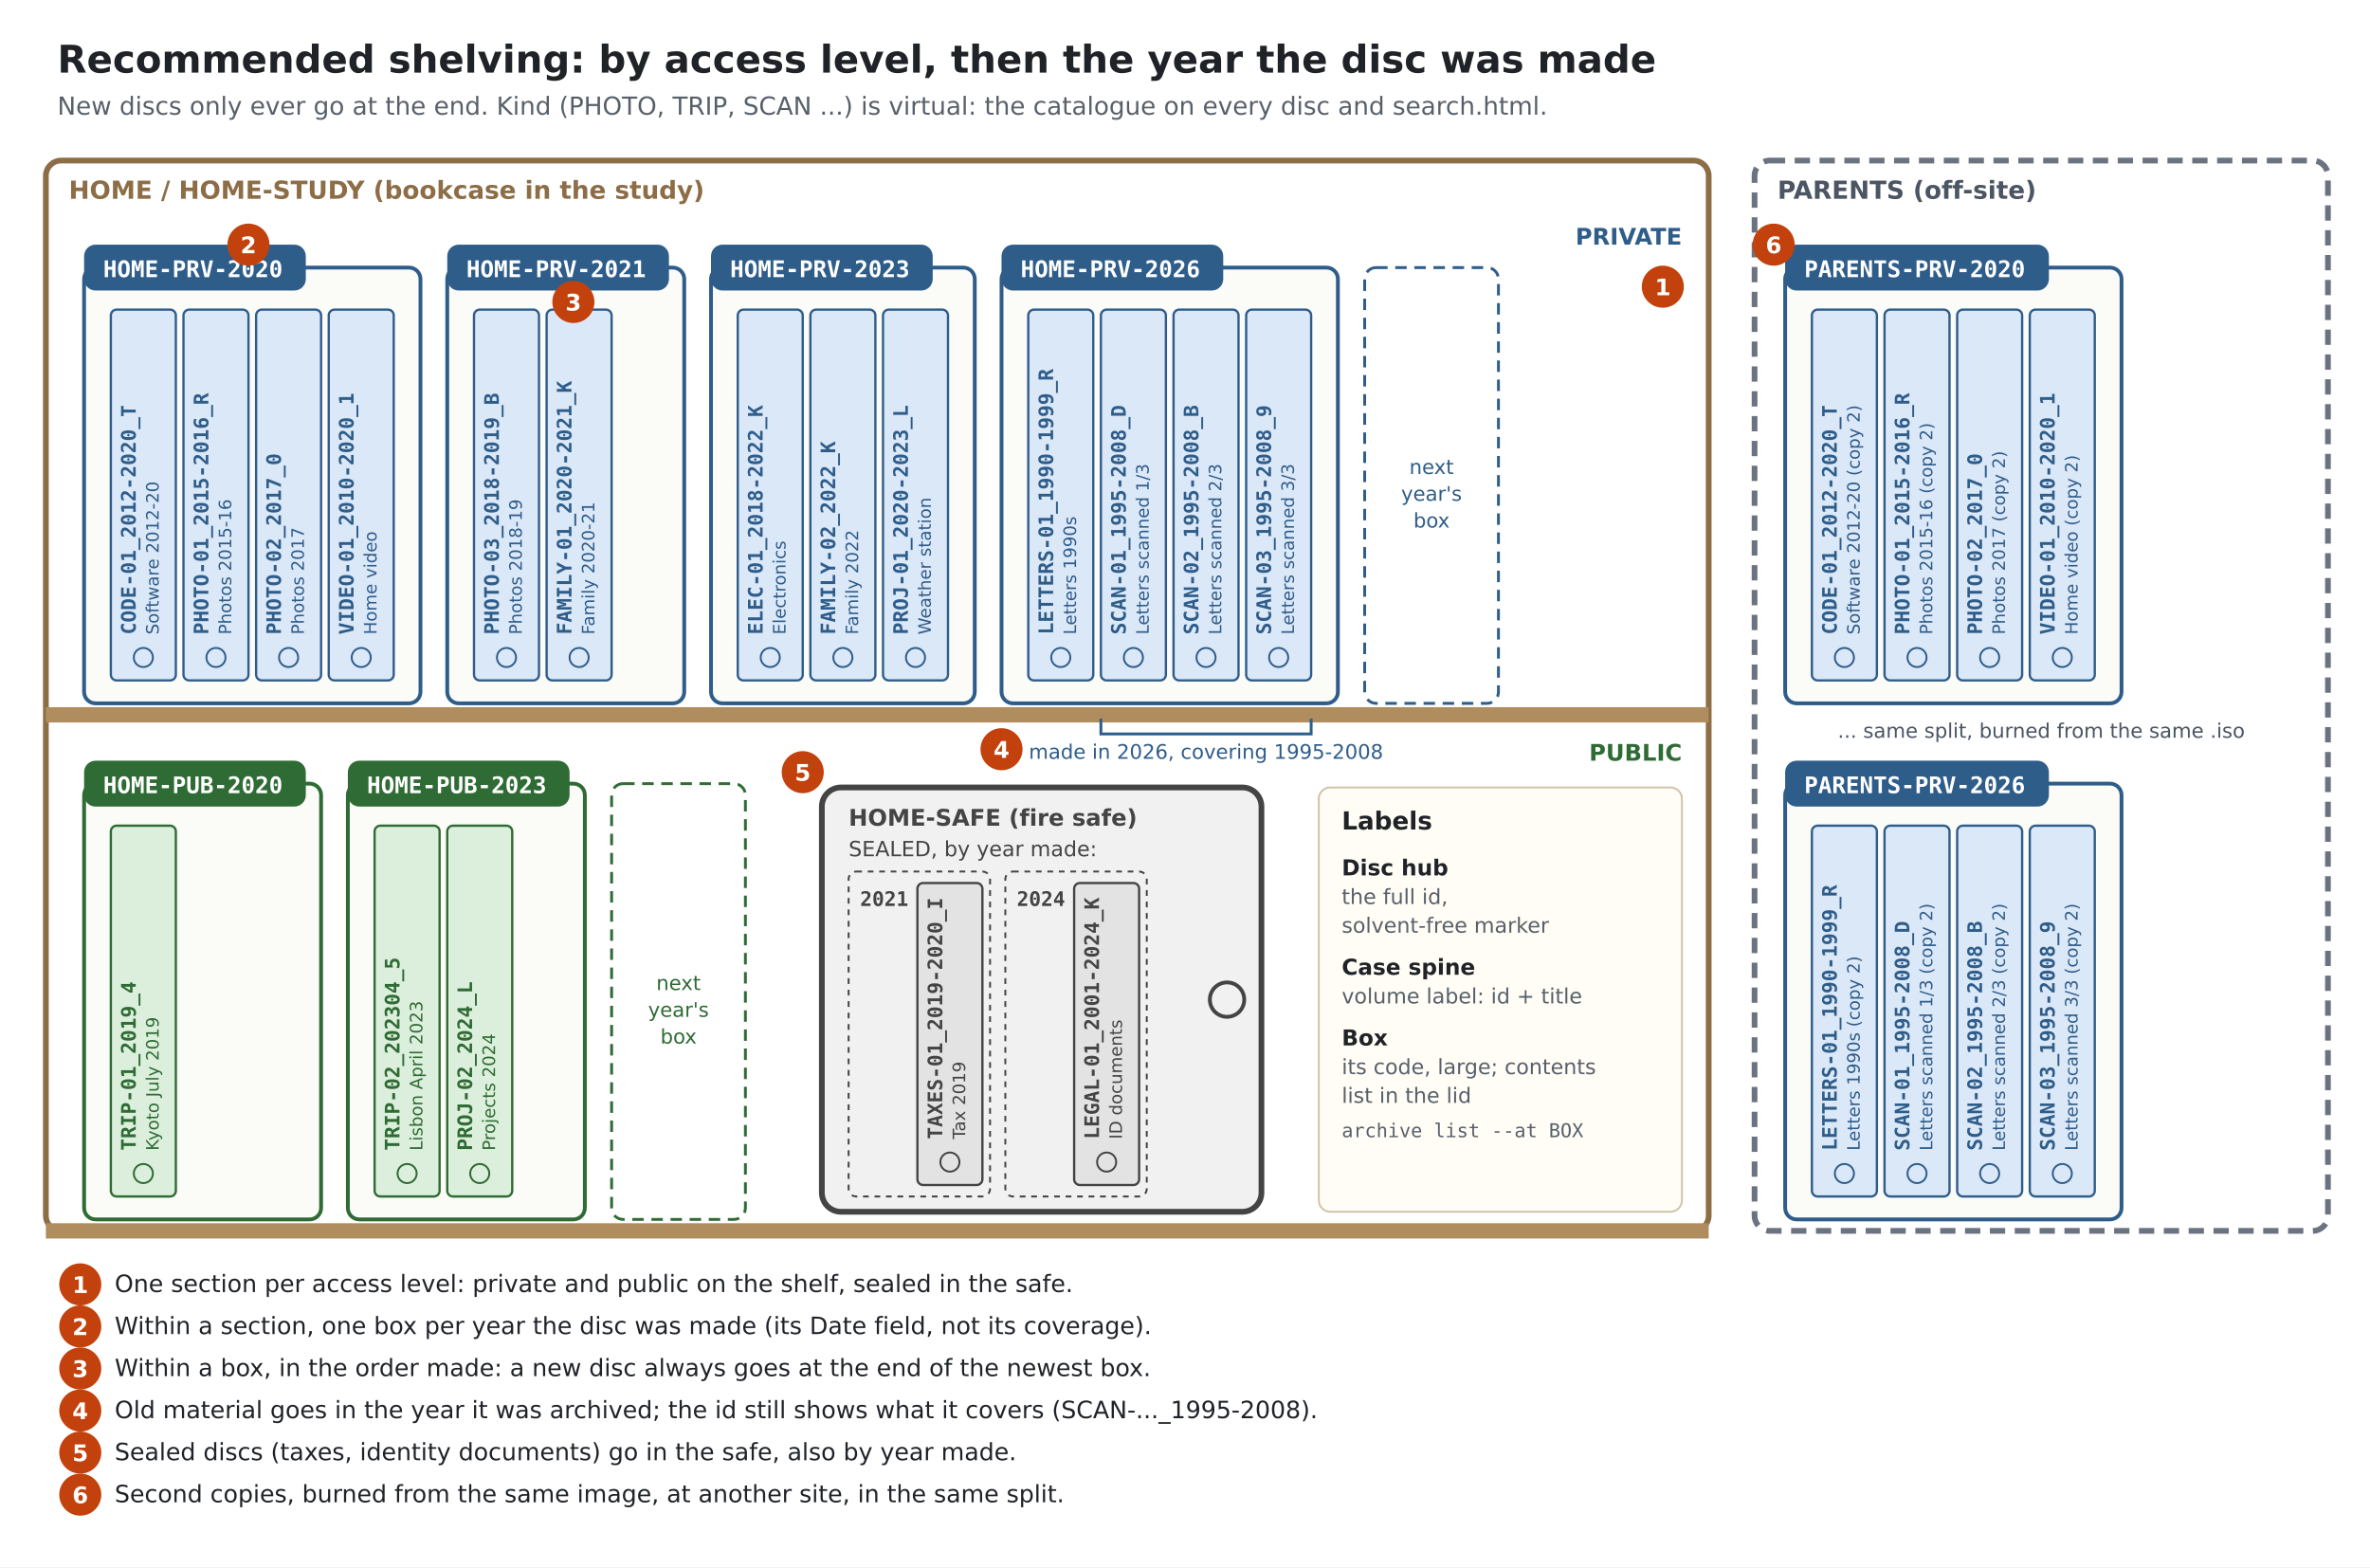
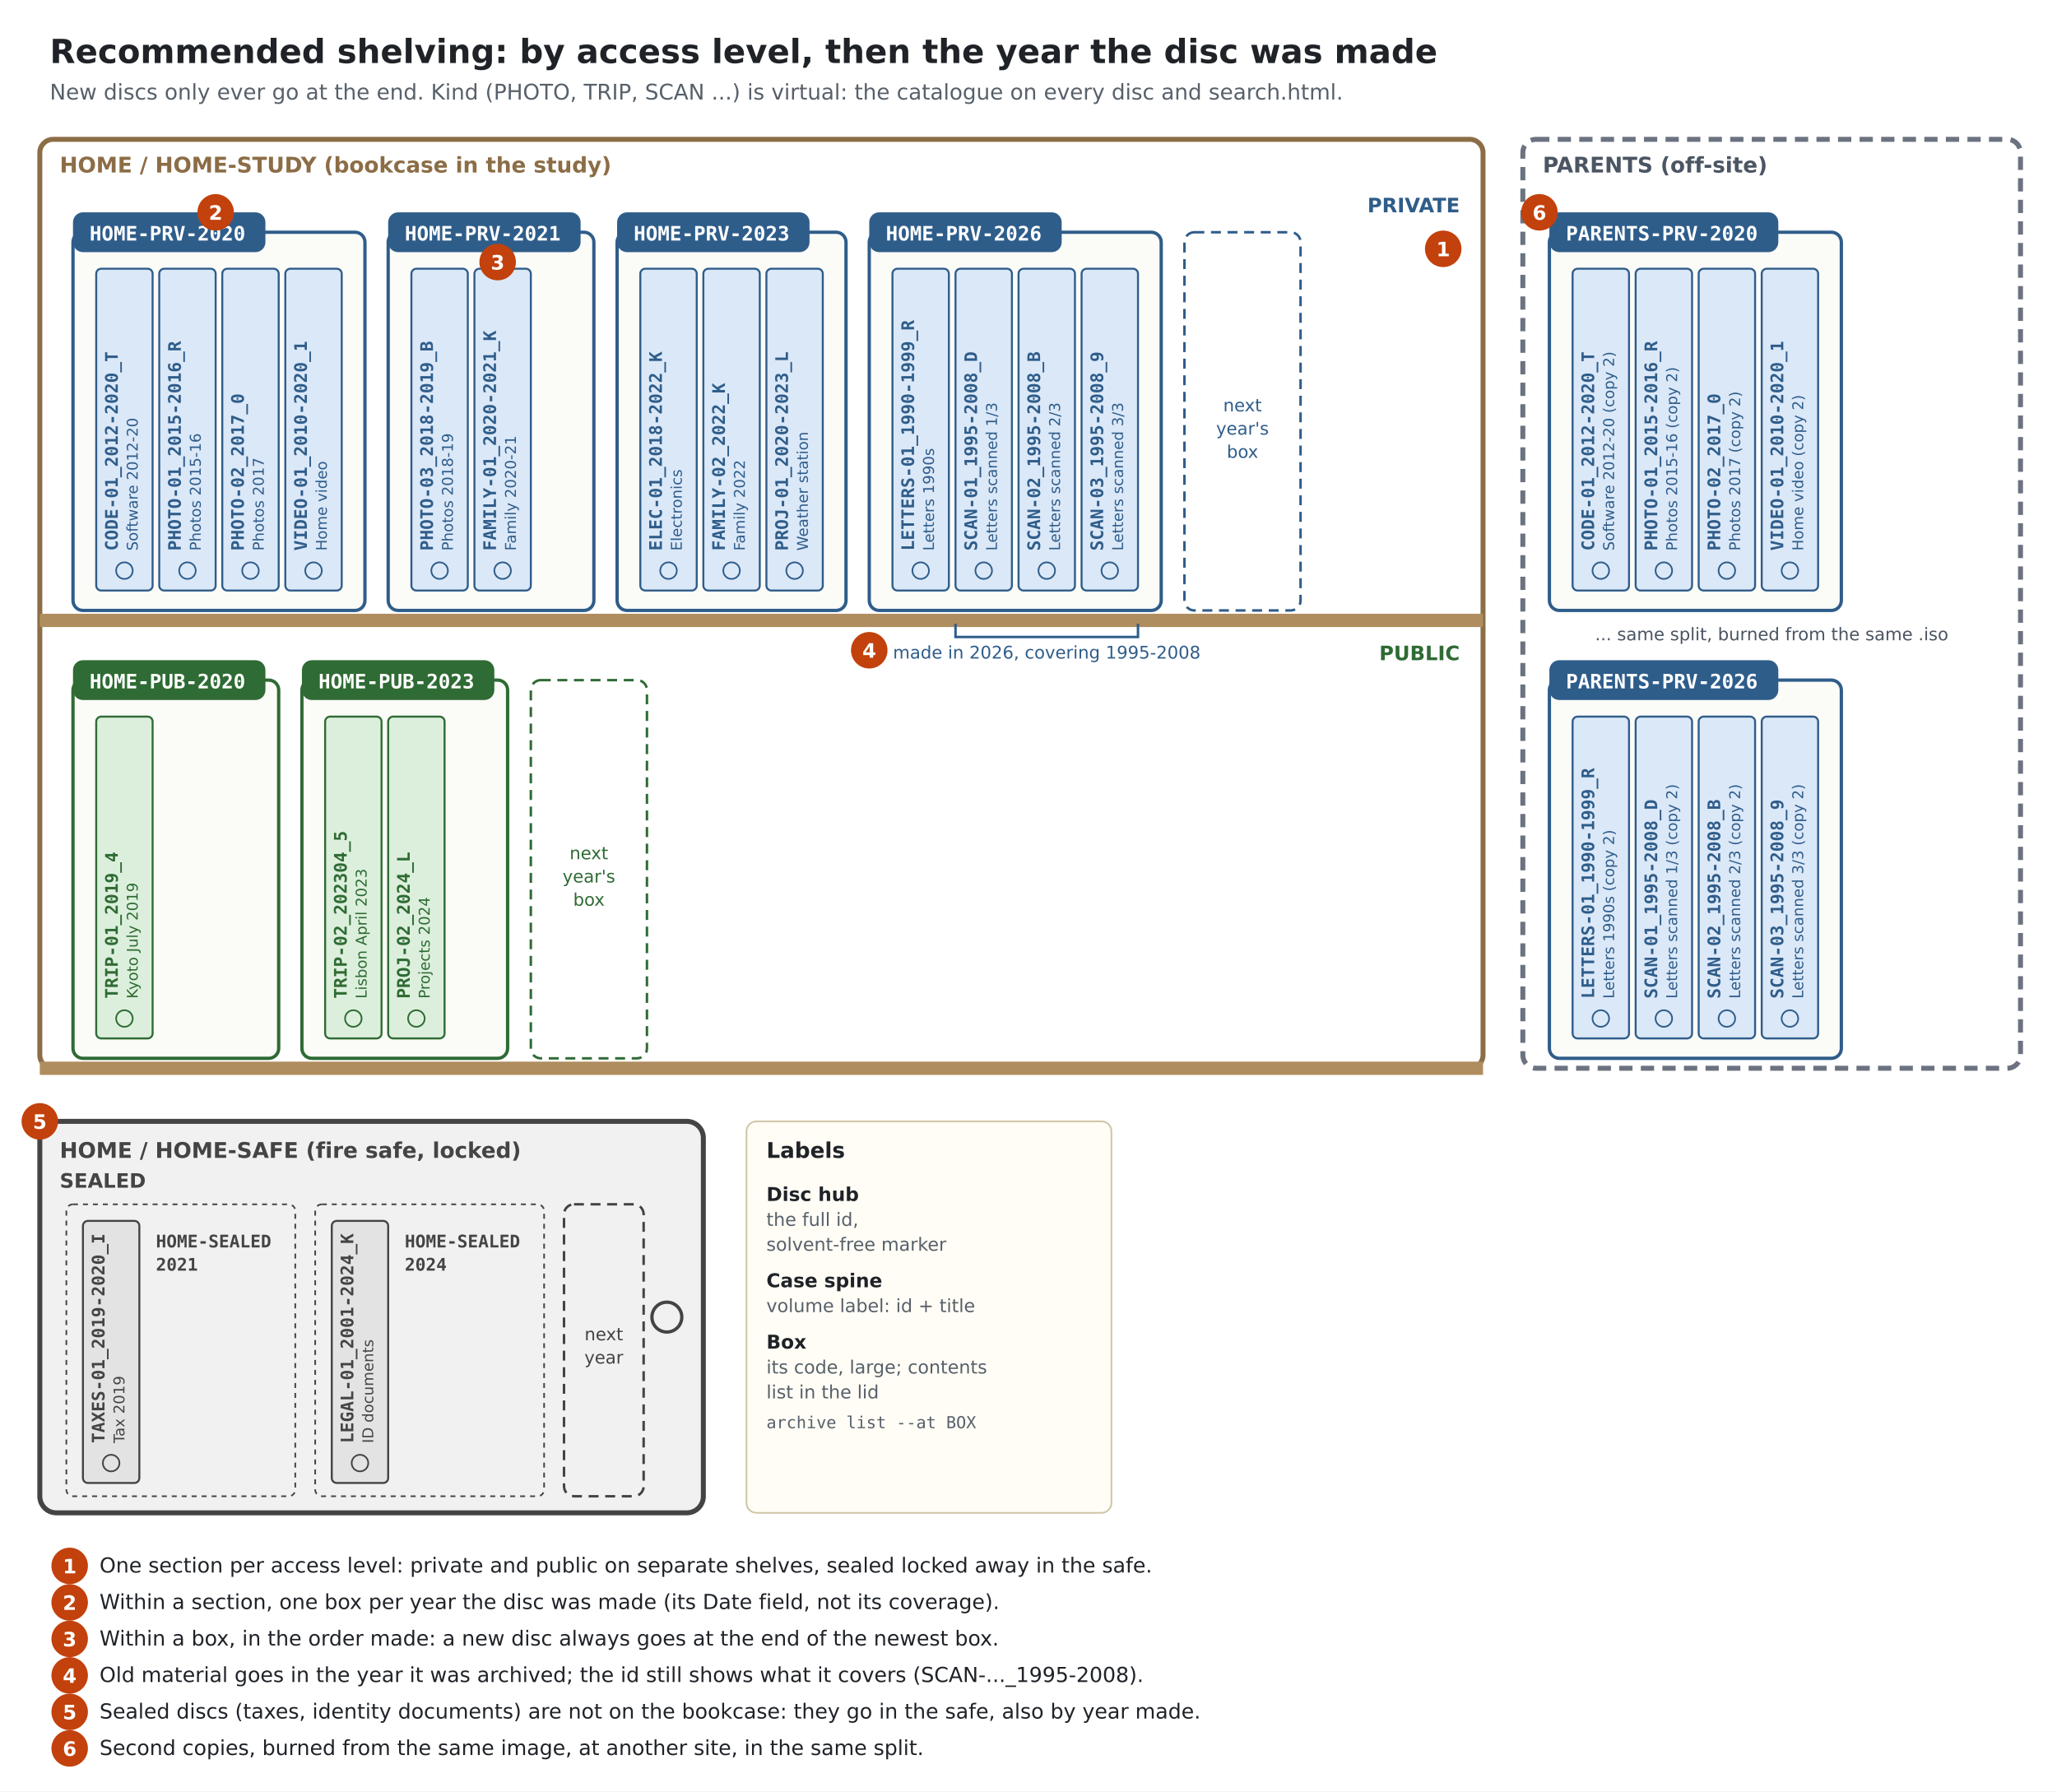
- <svg xmlns="http://www.w3.org/2000/svg" width="1240" height="820" viewBox="0 0 1240 820">
+ <svg xmlns="http://www.w3.org/2000/svg" width="1240" height="1080" viewBox="0 0 1240 1080">
  <rect width="100%" height="100%" fill="#ffffff" />
  <text x="30" y="38" font-size="20" font-weight="bold" fill="#1f2328" text-anchor="start" font-family="DejaVu Sans, Helvetica, Arial, sans-serif">Recommended shelving: by access level, then the year the disc was made</text>
  <text x="30" y="60" font-size="13" font-weight="normal" fill="#57606a" text-anchor="start" font-family="DejaVu Sans, Helvetica, Arial, sans-serif">New discs only ever go at the end. Kind (PHOTO, TRIP, SCAN ...) is virtual: the catalogue on every disc and search.html.</text>
  <rect x="24" y="84" width="870" height="560" rx="8" fill="none" stroke="#8c6d46" stroke-width="3" />
  <text x="36" y="104" font-size="13" font-weight="bold" fill="#8c6d46" text-anchor="start" font-family="DejaVu Sans, Helvetica, Arial, sans-serif">HOME  /  HOME-STUDY  (bookcase in the study)</text>
  <rect x="24" y="370" width="870" height="8" fill="#b08d5f" />
  <rect x="24" y="640" width="870" height="8" fill="#b08d5f" />
  <text x="880" y="128" font-size="12" font-weight="bold" fill="#2f5d8a" text-anchor="end" font-family="DejaVu Sans, Helvetica, Arial, sans-serif">PRIVATE</text>
  <text x="880" y="398" font-size="12" font-weight="bold" fill="#2f6b34" text-anchor="end" font-family="DejaVu Sans, Helvetica, Arial, sans-serif">PUBLIC</text>
  <rect x="44" y="140" width="176" height="228" rx="6" fill="#fbfbf8" stroke="#2f5d8a" stroke-width="2" />
  <rect x="44" y="128" width="116" height="24" rx="6" fill="#2f5d8a" />
  <text x="54" y="145" font-size="12" font-weight="bold" fill="#ffffff" text-anchor="start" font-family="DejaVu Sans Mono, Menlo, Consolas, monospace">HOME-PRV-2020</text>
  <rect x="58" y="162" width="34" height="194" rx="3" fill="#dbe8f8" stroke="#2f5d8a" stroke-width="1.2" />
  <circle cx="75" cy="344" r="5" fill="none" stroke="#2f5d8a" stroke-width="1" />
  <text transform="translate(71,332) rotate(-90)" font-size="10.5" font-weight="bold" fill="#2f5d8a" font-family="DejaVu Sans Mono, Menlo, Consolas, monospace">CODE-01_2012-2020_T</text>
  <text transform="translate(83,332) rotate(-90)" font-size="9" fill="#2f5d8a" font-family="DejaVu Sans, Helvetica, Arial, sans-serif">Software 2012-20</text>
  <rect x="96" y="162" width="34" height="194" rx="3" fill="#dbe8f8" stroke="#2f5d8a" stroke-width="1.2" />
  <circle cx="113" cy="344" r="5" fill="none" stroke="#2f5d8a" stroke-width="1" />
  <text transform="translate(109,332) rotate(-90)" font-size="10.5" font-weight="bold" fill="#2f5d8a" font-family="DejaVu Sans Mono, Menlo, Consolas, monospace">PHOTO-01_2015-2016_R</text>
  <text transform="translate(121,332) rotate(-90)" font-size="9" fill="#2f5d8a" font-family="DejaVu Sans, Helvetica, Arial, sans-serif">Photos 2015-16</text>
  <rect x="134" y="162" width="34" height="194" rx="3" fill="#dbe8f8" stroke="#2f5d8a" stroke-width="1.2" />
  <circle cx="151" cy="344" r="5" fill="none" stroke="#2f5d8a" stroke-width="1" />
  <text transform="translate(147,332) rotate(-90)" font-size="10.5" font-weight="bold" fill="#2f5d8a" font-family="DejaVu Sans Mono, Menlo, Consolas, monospace">PHOTO-02_2017_0</text>
  <text transform="translate(159,332) rotate(-90)" font-size="9" fill="#2f5d8a" font-family="DejaVu Sans, Helvetica, Arial, sans-serif">Photos 2017</text>
  <rect x="172" y="162" width="34" height="194" rx="3" fill="#dbe8f8" stroke="#2f5d8a" stroke-width="1.2" />
  <circle cx="189" cy="344" r="5" fill="none" stroke="#2f5d8a" stroke-width="1" />
  <text transform="translate(185,332) rotate(-90)" font-size="10.5" font-weight="bold" fill="#2f5d8a" font-family="DejaVu Sans Mono, Menlo, Consolas, monospace">VIDEO-01_2010-2020_1</text>
  <text transform="translate(197,332) rotate(-90)" font-size="9" fill="#2f5d8a" font-family="DejaVu Sans, Helvetica, Arial, sans-serif">Home video</text>
  <rect x="234" y="140" width="124" height="228" rx="6" fill="#fbfbf8" stroke="#2f5d8a" stroke-width="2" />
  <rect x="234" y="128" width="116" height="24" rx="6" fill="#2f5d8a" />
  <text x="244" y="145" font-size="12" font-weight="bold" fill="#ffffff" text-anchor="start" font-family="DejaVu Sans Mono, Menlo, Consolas, monospace">HOME-PRV-2021</text>
  <rect x="248" y="162" width="34" height="194" rx="3" fill="#dbe8f8" stroke="#2f5d8a" stroke-width="1.2" />
  <circle cx="265" cy="344" r="5" fill="none" stroke="#2f5d8a" stroke-width="1" />
  <text transform="translate(261,332) rotate(-90)" font-size="10.5" font-weight="bold" fill="#2f5d8a" font-family="DejaVu Sans Mono, Menlo, Consolas, monospace">PHOTO-03_2018-2019_B</text>
  <text transform="translate(273,332) rotate(-90)" font-size="9" fill="#2f5d8a" font-family="DejaVu Sans, Helvetica, Arial, sans-serif">Photos 2018-19</text>
  <rect x="286" y="162" width="34" height="194" rx="3" fill="#dbe8f8" stroke="#2f5d8a" stroke-width="1.2" />
  <circle cx="303" cy="344" r="5" fill="none" stroke="#2f5d8a" stroke-width="1" />
  <text transform="translate(299,332) rotate(-90)" font-size="10.5" font-weight="bold" fill="#2f5d8a" font-family="DejaVu Sans Mono, Menlo, Consolas, monospace">FAMILY-01_2020-2021_K</text>
  <text transform="translate(311,332) rotate(-90)" font-size="9" fill="#2f5d8a" font-family="DejaVu Sans, Helvetica, Arial, sans-serif">Family 2020-21</text>
  <rect x="372" y="140" width="138" height="228" rx="6" fill="#fbfbf8" stroke="#2f5d8a" stroke-width="2" />
  <rect x="372" y="128" width="116" height="24" rx="6" fill="#2f5d8a" />
  <text x="382" y="145" font-size="12" font-weight="bold" fill="#ffffff" text-anchor="start" font-family="DejaVu Sans Mono, Menlo, Consolas, monospace">HOME-PRV-2023</text>
  <rect x="386" y="162" width="34" height="194" rx="3" fill="#dbe8f8" stroke="#2f5d8a" stroke-width="1.2" />
  <circle cx="403" cy="344" r="5" fill="none" stroke="#2f5d8a" stroke-width="1" />
  <text transform="translate(399,332) rotate(-90)" font-size="10.5" font-weight="bold" fill="#2f5d8a" font-family="DejaVu Sans Mono, Menlo, Consolas, monospace">ELEC-01_2018-2022_K</text>
  <text transform="translate(411,332) rotate(-90)" font-size="9" fill="#2f5d8a" font-family="DejaVu Sans, Helvetica, Arial, sans-serif">Electronics</text>
  <rect x="424" y="162" width="34" height="194" rx="3" fill="#dbe8f8" stroke="#2f5d8a" stroke-width="1.2" />
  <circle cx="441" cy="344" r="5" fill="none" stroke="#2f5d8a" stroke-width="1" />
  <text transform="translate(437,332) rotate(-90)" font-size="10.5" font-weight="bold" fill="#2f5d8a" font-family="DejaVu Sans Mono, Menlo, Consolas, monospace">FAMILY-02_2022_K</text>
  <text transform="translate(449,332) rotate(-90)" font-size="9" fill="#2f5d8a" font-family="DejaVu Sans, Helvetica, Arial, sans-serif">Family 2022</text>
  <rect x="462" y="162" width="34" height="194" rx="3" fill="#dbe8f8" stroke="#2f5d8a" stroke-width="1.2" />
  <circle cx="479" cy="344" r="5" fill="none" stroke="#2f5d8a" stroke-width="1" />
  <text transform="translate(475,332) rotate(-90)" font-size="10.5" font-weight="bold" fill="#2f5d8a" font-family="DejaVu Sans Mono, Menlo, Consolas, monospace">PROJ-01_2020-2023_L</text>
  <text transform="translate(487,332) rotate(-90)" font-size="9" fill="#2f5d8a" font-family="DejaVu Sans, Helvetica, Arial, sans-serif">Weather station</text>
  <rect x="524" y="140" width="176" height="228" rx="6" fill="#fbfbf8" stroke="#2f5d8a" stroke-width="2" />
  <rect x="524" y="128" width="116" height="24" rx="6" fill="#2f5d8a" />
  <text x="534" y="145" font-size="12" font-weight="bold" fill="#ffffff" text-anchor="start" font-family="DejaVu Sans Mono, Menlo, Consolas, monospace">HOME-PRV-2026</text>
  <rect x="538" y="162" width="34" height="194" rx="3" fill="#dbe8f8" stroke="#2f5d8a" stroke-width="1.2" />
  <circle cx="555" cy="344" r="5" fill="none" stroke="#2f5d8a" stroke-width="1" />
  <text transform="translate(551,332) rotate(-90)" font-size="10.5" font-weight="bold" fill="#2f5d8a" font-family="DejaVu Sans Mono, Menlo, Consolas, monospace">LETTERS-01_1990-1999_R</text>
  <text transform="translate(563,332) rotate(-90)" font-size="9" fill="#2f5d8a" font-family="DejaVu Sans, Helvetica, Arial, sans-serif">Letters 1990s</text>
  <rect x="576" y="162" width="34" height="194" rx="3" fill="#dbe8f8" stroke="#2f5d8a" stroke-width="1.2" />
  <circle cx="593" cy="344" r="5" fill="none" stroke="#2f5d8a" stroke-width="1" />
  <text transform="translate(589,332) rotate(-90)" font-size="10.5" font-weight="bold" fill="#2f5d8a" font-family="DejaVu Sans Mono, Menlo, Consolas, monospace">SCAN-01_1995-2008_D</text>
  <text transform="translate(601,332) rotate(-90)" font-size="9" fill="#2f5d8a" font-family="DejaVu Sans, Helvetica, Arial, sans-serif">Letters scanned 1/3</text>
  <rect x="614" y="162" width="34" height="194" rx="3" fill="#dbe8f8" stroke="#2f5d8a" stroke-width="1.2" />
  <circle cx="631" cy="344" r="5" fill="none" stroke="#2f5d8a" stroke-width="1" />
  <text transform="translate(627,332) rotate(-90)" font-size="10.5" font-weight="bold" fill="#2f5d8a" font-family="DejaVu Sans Mono, Menlo, Consolas, monospace">SCAN-02_1995-2008_B</text>
  <text transform="translate(639,332) rotate(-90)" font-size="9" fill="#2f5d8a" font-family="DejaVu Sans, Helvetica, Arial, sans-serif">Letters scanned 2/3</text>
  <rect x="652" y="162" width="34" height="194" rx="3" fill="#dbe8f8" stroke="#2f5d8a" stroke-width="1.2" />
  <circle cx="669" cy="344" r="5" fill="none" stroke="#2f5d8a" stroke-width="1" />
  <text transform="translate(665,332) rotate(-90)" font-size="10.5" font-weight="bold" fill="#2f5d8a" font-family="DejaVu Sans Mono, Menlo, Consolas, monospace">SCAN-03_1995-2008_9</text>
  <text transform="translate(677,332) rotate(-90)" font-size="9" fill="#2f5d8a" font-family="DejaVu Sans, Helvetica, Arial, sans-serif">Letters scanned 3/3</text>
  <rect x="714" y="140" width="70" height="228" rx="6" fill="none" stroke="#2f5d8a" stroke-width="1.5" stroke-dasharray="6 4" />
  <text x="749.0" y="248.0" font-size="10.5" font-weight="normal" fill="#2f5d8a" text-anchor="middle" font-family="DejaVu Sans, Helvetica, Arial, sans-serif">next</text>
  <text x="749.0" y="262.0" font-size="10.5" font-weight="normal" fill="#2f5d8a" text-anchor="middle" font-family="DejaVu Sans, Helvetica, Arial, sans-serif">year's</text>
  <text x="749.0" y="276.0" font-size="10.5" font-weight="normal" fill="#2f5d8a" text-anchor="middle" font-family="DejaVu Sans, Helvetica, Arial, sans-serif">box</text>
  <path d="M 576 376 v 8 h 110 v -8" fill="none" stroke="#2f5d8a" stroke-width="1.5" />
  <text x="631" y="397" font-size="10.5" font-weight="normal" fill="#2f5d8a" text-anchor="middle" font-family="DejaVu Sans, Helvetica, Arial, sans-serif">made in 2026, covering 1995-2008</text>
  <rect x="44" y="410" width="124" height="228" rx="6" fill="#fbfbf8" stroke="#2f6b34" stroke-width="2" />
  <rect x="44" y="398" width="116" height="24" rx="6" fill="#2f6b34" />
  <text x="54" y="415" font-size="12" font-weight="bold" fill="#ffffff" text-anchor="start" font-family="DejaVu Sans Mono, Menlo, Consolas, monospace">HOME-PUB-2020</text>
  <rect x="58" y="432" width="34" height="194" rx="3" fill="#dcefdc" stroke="#2f6b34" stroke-width="1.2" />
  <circle cx="75" cy="614" r="5" fill="none" stroke="#2f6b34" stroke-width="1" />
  <text transform="translate(71,602) rotate(-90)" font-size="10.5" font-weight="bold" fill="#2f6b34" font-family="DejaVu Sans Mono, Menlo, Consolas, monospace">TRIP-01_2019_4</text>
  <text transform="translate(83,602) rotate(-90)" font-size="9" fill="#2f6b34" font-family="DejaVu Sans, Helvetica, Arial, sans-serif">Kyoto July 2019</text>
  <rect x="182" y="410" width="124" height="228" rx="6" fill="#fbfbf8" stroke="#2f6b34" stroke-width="2" />
  <rect x="182" y="398" width="116" height="24" rx="6" fill="#2f6b34" />
  <text x="192" y="415" font-size="12" font-weight="bold" fill="#ffffff" text-anchor="start" font-family="DejaVu Sans Mono, Menlo, Consolas, monospace">HOME-PUB-2023</text>
  <rect x="196" y="432" width="34" height="194" rx="3" fill="#dcefdc" stroke="#2f6b34" stroke-width="1.2" />
  <circle cx="213" cy="614" r="5" fill="none" stroke="#2f6b34" stroke-width="1" />
  <text transform="translate(209,602) rotate(-90)" font-size="10.5" font-weight="bold" fill="#2f6b34" font-family="DejaVu Sans Mono, Menlo, Consolas, monospace">TRIP-02_202304_5</text>
  <text transform="translate(221,602) rotate(-90)" font-size="9" fill="#2f6b34" font-family="DejaVu Sans, Helvetica, Arial, sans-serif">Lisbon April 2023</text>
  <rect x="234" y="432" width="34" height="194" rx="3" fill="#dcefdc" stroke="#2f6b34" stroke-width="1.2" />
  <circle cx="251" cy="614" r="5" fill="none" stroke="#2f6b34" stroke-width="1" />
  <text transform="translate(247,602) rotate(-90)" font-size="10.5" font-weight="bold" fill="#2f6b34" font-family="DejaVu Sans Mono, Menlo, Consolas, monospace">PROJ-02_2024_L</text>
  <text transform="translate(259,602) rotate(-90)" font-size="9" fill="#2f6b34" font-family="DejaVu Sans, Helvetica, Arial, sans-serif">Projects 2024</text>
  <rect x="320" y="410" width="70" height="228" rx="6" fill="none" stroke="#2f6b34" stroke-width="1.5" stroke-dasharray="6 4" />
  <text x="355.0" y="518.0" font-size="10.5" font-weight="normal" fill="#2f6b34" text-anchor="middle" font-family="DejaVu Sans, Helvetica, Arial, sans-serif">next</text>
  <text x="355.0" y="532.0" font-size="10.5" font-weight="normal" fill="#2f6b34" text-anchor="middle" font-family="DejaVu Sans, Helvetica, Arial, sans-serif">year's</text>
  <text x="355.0" y="546.0" font-size="10.5" font-weight="normal" fill="#2f6b34" text-anchor="middle" font-family="DejaVu Sans, Helvetica, Arial, sans-serif">box</text>
-   <rect x="430" y="412" width="230" height="222" rx="10" fill="#f1f1f1" stroke="#444" stroke-width="3" />
-   <circle cx="642" cy="523" r="9" fill="none" stroke="#444" stroke-width="2" />
-   <text x="444" y="432" font-size="12" font-weight="bold" fill="#444" text-anchor="start" font-family="DejaVu Sans, Helvetica, Arial, sans-serif">HOME-SAFE  (fire safe)</text>
-   <text x="444" y="448" font-size="11" font-weight="normal" fill="#444" text-anchor="start" font-family="DejaVu Sans, Helvetica, Arial, sans-serif">SEALED, by year made:</text>
-   <rect x="444" y="456" width="74" height="170" rx="4" fill="none" stroke="#444" stroke-dasharray="3 3" />
-   <text x="450" y="474" font-size="10.5" font-weight="bold" fill="#444" text-anchor="start" font-family="DejaVu Sans Mono, Menlo, Consolas, monospace">2021</text>
-   <rect x="480" y="462" width="34" height="158" rx="3" fill="#e3e3e3" stroke="#444444" stroke-width="1.2" />
-   <circle cx="497" cy="608" r="5" fill="none" stroke="#444444" stroke-width="1" />
-   <text transform="translate(493,596) rotate(-90)" font-size="10.5" font-weight="bold" fill="#444444" font-family="DejaVu Sans Mono, Menlo, Consolas, monospace">TAXES-01_2019-2020_I</text>
-   <text transform="translate(505,596) rotate(-90)" font-size="9" fill="#444444" font-family="DejaVu Sans, Helvetica, Arial, sans-serif">Tax 2019</text>
-   <rect x="526" y="456" width="74" height="170" rx="4" fill="none" stroke="#444" stroke-dasharray="3 3" />
-   <text x="532" y="474" font-size="10.5" font-weight="bold" fill="#444" text-anchor="start" font-family="DejaVu Sans Mono, Menlo, Consolas, monospace">2024</text>
-   <rect x="562" y="462" width="34" height="158" rx="3" fill="#e3e3e3" stroke="#444444" stroke-width="1.2" />
-   <circle cx="579" cy="608" r="5" fill="none" stroke="#444444" stroke-width="1" />
-   <text transform="translate(575,596) rotate(-90)" font-size="10.5" font-weight="bold" fill="#444444" font-family="DejaVu Sans Mono, Menlo, Consolas, monospace">LEGAL-01_2001-2024_K</text>
-   <text transform="translate(587,596) rotate(-90)" font-size="9" fill="#444444" font-family="DejaVu Sans, Helvetica, Arial, sans-serif">ID documents</text>
-   <rect x="690" y="412" width="190" height="222" rx="6" fill="#fffdf5" stroke="#d0c4a8" />
-   <text x="702" y="434" font-size="13" font-weight="bold" fill="#1f2328" text-anchor="start" font-family="DejaVu Sans, Helvetica, Arial, sans-serif">Labels</text>
-   <text x="702" y="458" font-size="11.5" font-weight="bold" fill="#1f2328" text-anchor="start" font-family="DejaVu Sans, Helvetica, Arial, sans-serif">Disc hub</text>
-   <text x="702" y="473" font-size="11" font-weight="normal" fill="#57606a" text-anchor="start" font-family="DejaVu Sans, Helvetica, Arial, sans-serif">the full id,</text>
-   <text x="702" y="488" font-size="11" font-weight="normal" fill="#57606a" text-anchor="start" font-family="DejaVu Sans, Helvetica, Arial, sans-serif">solvent-free marker</text>
-   <text x="702" y="510" font-size="11.5" font-weight="bold" fill="#1f2328" text-anchor="start" font-family="DejaVu Sans, Helvetica, Arial, sans-serif">Case spine</text>
-   <text x="702" y="525" font-size="11" font-weight="normal" fill="#57606a" text-anchor="start" font-family="DejaVu Sans, Helvetica, Arial, sans-serif">volume label: id + title</text>
-   <text x="702" y="547" font-size="11.5" font-weight="bold" fill="#1f2328" text-anchor="start" font-family="DejaVu Sans, Helvetica, Arial, sans-serif">Box</text>
-   <text x="702" y="562" font-size="11" font-weight="normal" fill="#57606a" text-anchor="start" font-family="DejaVu Sans, Helvetica, Arial, sans-serif">its code, large; contents</text>
-   <text x="702" y="577" font-size="11" font-weight="normal" fill="#57606a" text-anchor="start" font-family="DejaVu Sans, Helvetica, Arial, sans-serif">list in the lid</text>
-   <text x="702" y="595" font-size="10" font-weight="normal" fill="#57606a" text-anchor="start" font-family="DejaVu Sans Mono, Menlo, Consolas, monospace">archive list --at BOX</text>
+   <rect x="24" y="676" width="400" height="236" rx="10" fill="#f1f1f1" stroke="#444444" stroke-width="3" />
+   <circle cx="402" cy="794" r="9" fill="none" stroke="#444444" stroke-width="2" />
+   <text x="36" y="698" font-size="13" font-weight="bold" fill="#444444" text-anchor="start" font-family="DejaVu Sans, Helvetica, Arial, sans-serif">HOME  /  HOME-SAFE  (fire safe, locked)</text>
+   <text x="36" y="716" font-size="12" font-weight="bold" fill="#444444" text-anchor="start" font-family="DejaVu Sans, Helvetica, Arial, sans-serif">SEALED</text>
+   <rect x="40" y="726" width="138" height="176" rx="4" fill="none" stroke="#444444" stroke-dasharray="3 3" />
+   <rect x="50" y="736" width="34" height="158" rx="3" fill="#e3e3e3" stroke="#444444" stroke-width="1.2" />
+   <circle cx="67" cy="882" r="5" fill="none" stroke="#444444" stroke-width="1" />
+   <text transform="translate(63,870) rotate(-90)" font-size="10.5" font-weight="bold" fill="#444444" font-family="DejaVu Sans Mono, Menlo, Consolas, monospace">TAXES-01_2019-2020_I</text>
+   <text transform="translate(75,870) rotate(-90)" font-size="9" fill="#444444" font-family="DejaVu Sans, Helvetica, Arial, sans-serif">Tax 2019</text>
+   <text x="94" y="752" font-size="10.5" font-weight="bold" fill="#444444" text-anchor="start" font-family="DejaVu Sans Mono, Menlo, Consolas, monospace">HOME-SEALED</text>
+   <text x="94" y="766" font-size="10.5" font-weight="bold" fill="#444444" text-anchor="start" font-family="DejaVu Sans Mono, Menlo, Consolas, monospace">2021</text>
+   <rect x="190" y="726" width="138" height="176" rx="4" fill="none" stroke="#444444" stroke-dasharray="3 3" />
+   <rect x="200" y="736" width="34" height="158" rx="3" fill="#e3e3e3" stroke="#444444" stroke-width="1.2" />
+   <circle cx="217" cy="882" r="5" fill="none" stroke="#444444" stroke-width="1" />
+   <text transform="translate(213,870) rotate(-90)" font-size="10.5" font-weight="bold" fill="#444444" font-family="DejaVu Sans Mono, Menlo, Consolas, monospace">LEGAL-01_2001-2024_K</text>
+   <text transform="translate(225,870) rotate(-90)" font-size="9" fill="#444444" font-family="DejaVu Sans, Helvetica, Arial, sans-serif">ID documents</text>
+   <text x="244" y="752" font-size="10.5" font-weight="bold" fill="#444444" text-anchor="start" font-family="DejaVu Sans Mono, Menlo, Consolas, monospace">HOME-SEALED</text>
+   <text x="244" y="766" font-size="10.5" font-weight="bold" fill="#444444" text-anchor="start" font-family="DejaVu Sans Mono, Menlo, Consolas, monospace">2024</text>
+   <rect x="340" y="726" width="48" height="176" rx="6" fill="none" stroke="#444444" stroke-width="1.5" stroke-dasharray="6 4" />
+   <text x="364.0" y="808.0" font-size="10.5" font-weight="normal" fill="#444444" text-anchor="middle" font-family="DejaVu Sans, Helvetica, Arial, sans-serif">next</text>
+   <text x="364.0" y="822.0" font-size="10.5" font-weight="normal" fill="#444444" text-anchor="middle" font-family="DejaVu Sans, Helvetica, Arial, sans-serif">year</text>
+   <rect x="450" y="676" width="220" height="236" rx="6" fill="#fffdf5" stroke="#d0c4a8" />
+   <text x="462" y="698" font-size="13" font-weight="bold" fill="#1f2328" text-anchor="start" font-family="DejaVu Sans, Helvetica, Arial, sans-serif">Labels</text>
+   <text x="462" y="724" font-size="11.5" font-weight="bold" fill="#1f2328" text-anchor="start" font-family="DejaVu Sans, Helvetica, Arial, sans-serif">Disc hub</text>
+   <text x="462" y="739" font-size="11" font-weight="normal" fill="#57606a" text-anchor="start" font-family="DejaVu Sans, Helvetica, Arial, sans-serif">the full id,</text>
+   <text x="462" y="754" font-size="11" font-weight="normal" fill="#57606a" text-anchor="start" font-family="DejaVu Sans, Helvetica, Arial, sans-serif">solvent-free marker</text>
+   <text x="462" y="776" font-size="11.5" font-weight="bold" fill="#1f2328" text-anchor="start" font-family="DejaVu Sans, Helvetica, Arial, sans-serif">Case spine</text>
+   <text x="462" y="791" font-size="11" font-weight="normal" fill="#57606a" text-anchor="start" font-family="DejaVu Sans, Helvetica, Arial, sans-serif">volume label: id + title</text>
+   <text x="462" y="813" font-size="11.5" font-weight="bold" fill="#1f2328" text-anchor="start" font-family="DejaVu Sans, Helvetica, Arial, sans-serif">Box</text>
+   <text x="462" y="828" font-size="11" font-weight="normal" fill="#57606a" text-anchor="start" font-family="DejaVu Sans, Helvetica, Arial, sans-serif">its code, large; contents</text>
+   <text x="462" y="843" font-size="11" font-weight="normal" fill="#57606a" text-anchor="start" font-family="DejaVu Sans, Helvetica, Arial, sans-serif">list in the lid</text>
+   <text x="462" y="861" font-size="10" font-weight="normal" fill="#57606a" text-anchor="start" font-family="DejaVu Sans Mono, Menlo, Consolas, monospace">archive list --at BOX</text>
  <rect x="918" y="84" width="300" height="560" rx="8" fill="none" stroke="#6b7280" stroke-width="3" stroke-dasharray="8 5" />
  <text x="930" y="104" font-size="13" font-weight="bold" fill="#4b5563" text-anchor="start" font-family="DejaVu Sans, Helvetica, Arial, sans-serif">PARENTS  (off-site)</text>
  <rect x="934" y="140" width="176" height="228" rx="6" fill="#fbfbf8" stroke="#2f5d8a" stroke-width="2" />
  <rect x="934" y="128" width="138" height="24" rx="6" fill="#2f5d8a" />
  <text x="944" y="145" font-size="12" font-weight="bold" fill="#ffffff" text-anchor="start" font-family="DejaVu Sans Mono, Menlo, Consolas, monospace">PARENTS-PRV-2020</text>
  <rect x="948" y="162" width="34" height="194" rx="3" fill="#dbe8f8" stroke="#2f5d8a" stroke-width="1.2" />
  <circle cx="965" cy="344" r="5" fill="none" stroke="#2f5d8a" stroke-width="1" />
  <text transform="translate(961,332) rotate(-90)" font-size="10.5" font-weight="bold" fill="#2f5d8a" font-family="DejaVu Sans Mono, Menlo, Consolas, monospace">CODE-01_2012-2020_T</text>
  <text transform="translate(973,332) rotate(-90)" font-size="9" fill="#2f5d8a" font-family="DejaVu Sans, Helvetica, Arial, sans-serif">Software 2012-20 (copy 2)</text>
  <rect x="986" y="162" width="34" height="194" rx="3" fill="#dbe8f8" stroke="#2f5d8a" stroke-width="1.2" />
  <circle cx="1003" cy="344" r="5" fill="none" stroke="#2f5d8a" stroke-width="1" />
  <text transform="translate(999,332) rotate(-90)" font-size="10.5" font-weight="bold" fill="#2f5d8a" font-family="DejaVu Sans Mono, Menlo, Consolas, monospace">PHOTO-01_2015-2016_R</text>
  <text transform="translate(1011,332) rotate(-90)" font-size="9" fill="#2f5d8a" font-family="DejaVu Sans, Helvetica, Arial, sans-serif">Photos 2015-16 (copy 2)</text>
  <rect x="1024" y="162" width="34" height="194" rx="3" fill="#dbe8f8" stroke="#2f5d8a" stroke-width="1.2" />
  <circle cx="1041" cy="344" r="5" fill="none" stroke="#2f5d8a" stroke-width="1" />
  <text transform="translate(1037,332) rotate(-90)" font-size="10.5" font-weight="bold" fill="#2f5d8a" font-family="DejaVu Sans Mono, Menlo, Consolas, monospace">PHOTO-02_2017_0</text>
  <text transform="translate(1049,332) rotate(-90)" font-size="9" fill="#2f5d8a" font-family="DejaVu Sans, Helvetica, Arial, sans-serif">Photos 2017 (copy 2)</text>
  <rect x="1062" y="162" width="34" height="194" rx="3" fill="#dbe8f8" stroke="#2f5d8a" stroke-width="1.2" />
  <circle cx="1079" cy="344" r="5" fill="none" stroke="#2f5d8a" stroke-width="1" />
  <text transform="translate(1075,332) rotate(-90)" font-size="10.5" font-weight="bold" fill="#2f5d8a" font-family="DejaVu Sans Mono, Menlo, Consolas, monospace">VIDEO-01_2010-2020_1</text>
  <text transform="translate(1087,332) rotate(-90)" font-size="9" fill="#2f5d8a" font-family="DejaVu Sans, Helvetica, Arial, sans-serif">Home video (copy 2)</text>
  <rect x="934" y="410" width="176" height="228" rx="6" fill="#fbfbf8" stroke="#2f5d8a" stroke-width="2" />
  <rect x="934" y="398" width="138" height="24" rx="6" fill="#2f5d8a" />
  <text x="944" y="415" font-size="12" font-weight="bold" fill="#ffffff" text-anchor="start" font-family="DejaVu Sans Mono, Menlo, Consolas, monospace">PARENTS-PRV-2026</text>
  <rect x="948" y="432" width="34" height="194" rx="3" fill="#dbe8f8" stroke="#2f5d8a" stroke-width="1.2" />
  <circle cx="965" cy="614" r="5" fill="none" stroke="#2f5d8a" stroke-width="1" />
  <text transform="translate(961,602) rotate(-90)" font-size="10.5" font-weight="bold" fill="#2f5d8a" font-family="DejaVu Sans Mono, Menlo, Consolas, monospace">LETTERS-01_1990-1999_R</text>
  <text transform="translate(973,602) rotate(-90)" font-size="9" fill="#2f5d8a" font-family="DejaVu Sans, Helvetica, Arial, sans-serif">Letters 1990s (copy 2)</text>
  <rect x="986" y="432" width="34" height="194" rx="3" fill="#dbe8f8" stroke="#2f5d8a" stroke-width="1.2" />
  <circle cx="1003" cy="614" r="5" fill="none" stroke="#2f5d8a" stroke-width="1" />
  <text transform="translate(999,602) rotate(-90)" font-size="10.5" font-weight="bold" fill="#2f5d8a" font-family="DejaVu Sans Mono, Menlo, Consolas, monospace">SCAN-01_1995-2008_D</text>
  <text transform="translate(1011,602) rotate(-90)" font-size="9" fill="#2f5d8a" font-family="DejaVu Sans, Helvetica, Arial, sans-serif">Letters scanned 1/3 (copy 2)</text>
  <rect x="1024" y="432" width="34" height="194" rx="3" fill="#dbe8f8" stroke="#2f5d8a" stroke-width="1.2" />
  <circle cx="1041" cy="614" r="5" fill="none" stroke="#2f5d8a" stroke-width="1" />
  <text transform="translate(1037,602) rotate(-90)" font-size="10.5" font-weight="bold" fill="#2f5d8a" font-family="DejaVu Sans Mono, Menlo, Consolas, monospace">SCAN-02_1995-2008_B</text>
  <text transform="translate(1049,602) rotate(-90)" font-size="9" fill="#2f5d8a" font-family="DejaVu Sans, Helvetica, Arial, sans-serif">Letters scanned 2/3 (copy 2)</text>
  <rect x="1062" y="432" width="34" height="194" rx="3" fill="#dbe8f8" stroke="#2f5d8a" stroke-width="1.2" />
  <circle cx="1079" cy="614" r="5" fill="none" stroke="#2f5d8a" stroke-width="1" />
  <text transform="translate(1075,602) rotate(-90)" font-size="10.5" font-weight="bold" fill="#2f5d8a" font-family="DejaVu Sans Mono, Menlo, Consolas, monospace">SCAN-03_1995-2008_9</text>
  <text transform="translate(1087,602) rotate(-90)" font-size="9" fill="#2f5d8a" font-family="DejaVu Sans, Helvetica, Arial, sans-serif">Letters scanned 3/3 (copy 2)</text>
  <text x="1068" y="386" font-size="10.5" font-weight="normal" fill="#4b5563" text-anchor="middle" font-family="DejaVu Sans, Helvetica, Arial, sans-serif">...  same split, burned from the same .iso</text>
  <circle cx="870" cy="150" r="11" fill="#c2410c" />
  <text x="870" y="154.5" font-size="12" font-weight="bold" fill="#ffffff" text-anchor="middle" font-family="DejaVu Sans, Helvetica, Arial, sans-serif">1</text>
  <circle cx="130" cy="128" r="11" fill="#c2410c" />
  <text x="130" y="132.5" font-size="12" font-weight="bold" fill="#ffffff" text-anchor="middle" font-family="DejaVu Sans, Helvetica, Arial, sans-serif">2</text>
  <circle cx="300" cy="158" r="11" fill="#c2410c" />
  <text x="300" y="162.5" font-size="12" font-weight="bold" fill="#ffffff" text-anchor="middle" font-family="DejaVu Sans, Helvetica, Arial, sans-serif">3</text>
  <circle cx="524" cy="392" r="11" fill="#c2410c" />
  <text x="524" y="396.5" font-size="12" font-weight="bold" fill="#ffffff" text-anchor="middle" font-family="DejaVu Sans, Helvetica, Arial, sans-serif">4</text>
-   <circle cx="420" cy="404" r="11" fill="#c2410c" />
-   <text x="420" y="408.5" font-size="12" font-weight="bold" fill="#ffffff" text-anchor="middle" font-family="DejaVu Sans, Helvetica, Arial, sans-serif">5</text>
+   <circle cx="24" cy="676" r="11" fill="#c2410c" />
+   <text x="24" y="680.5" font-size="12" font-weight="bold" fill="#ffffff" text-anchor="middle" font-family="DejaVu Sans, Helvetica, Arial, sans-serif">5</text>
  <circle cx="928" cy="128" r="11" fill="#c2410c" />
  <text x="928" y="132.5" font-size="12" font-weight="bold" fill="#ffffff" text-anchor="middle" font-family="DejaVu Sans, Helvetica, Arial, sans-serif">6</text>
-   <circle cx="42" cy="672" r="11" fill="#c2410c" />
-   <text x="42" y="676.5" font-size="12" font-weight="bold" fill="#ffffff" text-anchor="middle" font-family="DejaVu Sans, Helvetica, Arial, sans-serif">1</text>
-   <text x="60" y="676" font-size="12.5" font-weight="normal" fill="#1f2328" text-anchor="start" font-family="DejaVu Sans, Helvetica, Arial, sans-serif">One section per access level: private and public on the shelf, sealed in the safe.</text>
-   <circle cx="42" cy="694" r="11" fill="#c2410c" />
-   <text x="42" y="698.5" font-size="12" font-weight="bold" fill="#ffffff" text-anchor="middle" font-family="DejaVu Sans, Helvetica, Arial, sans-serif">2</text>
-   <text x="60" y="698" font-size="12.5" font-weight="normal" fill="#1f2328" text-anchor="start" font-family="DejaVu Sans, Helvetica, Arial, sans-serif">Within a section, one box per year the disc was made (its Date field, not its coverage).</text>
-   <circle cx="42" cy="716" r="11" fill="#c2410c" />
-   <text x="42" y="720.5" font-size="12" font-weight="bold" fill="#ffffff" text-anchor="middle" font-family="DejaVu Sans, Helvetica, Arial, sans-serif">3</text>
-   <text x="60" y="720" font-size="12.5" font-weight="normal" fill="#1f2328" text-anchor="start" font-family="DejaVu Sans, Helvetica, Arial, sans-serif">Within a box, in the order made: a new disc always goes at the end of the newest box.</text>
-   <circle cx="42" cy="738" r="11" fill="#c2410c" />
-   <text x="42" y="742.5" font-size="12" font-weight="bold" fill="#ffffff" text-anchor="middle" font-family="DejaVu Sans, Helvetica, Arial, sans-serif">4</text>
-   <text x="60" y="742" font-size="12.5" font-weight="normal" fill="#1f2328" text-anchor="start" font-family="DejaVu Sans, Helvetica, Arial, sans-serif">Old material goes in the year it was archived; the id still shows what it covers (SCAN-..._1995-2008).</text>
-   <circle cx="42" cy="760" r="11" fill="#c2410c" />
-   <text x="42" y="764.5" font-size="12" font-weight="bold" fill="#ffffff" text-anchor="middle" font-family="DejaVu Sans, Helvetica, Arial, sans-serif">5</text>
-   <text x="60" y="764" font-size="12.5" font-weight="normal" fill="#1f2328" text-anchor="start" font-family="DejaVu Sans, Helvetica, Arial, sans-serif">Sealed discs (taxes, identity documents) go in the safe, also by year made.</text>
-   <circle cx="42" cy="782" r="11" fill="#c2410c" />
-   <text x="42" y="786.5" font-size="12" font-weight="bold" fill="#ffffff" text-anchor="middle" font-family="DejaVu Sans, Helvetica, Arial, sans-serif">6</text>
-   <text x="60" y="786" font-size="12.5" font-weight="normal" fill="#1f2328" text-anchor="start" font-family="DejaVu Sans, Helvetica, Arial, sans-serif">Second copies, burned from the same image, at another site, in the same split.</text>
+   <circle cx="42" cy="944" r="11" fill="#c2410c" />
+   <text x="42" y="948.5" font-size="12" font-weight="bold" fill="#ffffff" text-anchor="middle" font-family="DejaVu Sans, Helvetica, Arial, sans-serif">1</text>
+   <text x="60" y="948" font-size="12.5" font-weight="normal" fill="#1f2328" text-anchor="start" font-family="DejaVu Sans, Helvetica, Arial, sans-serif">One section per access level: private and public on separate shelves, sealed locked away in the safe.</text>
+   <circle cx="42" cy="966" r="11" fill="#c2410c" />
+   <text x="42" y="970.5" font-size="12" font-weight="bold" fill="#ffffff" text-anchor="middle" font-family="DejaVu Sans, Helvetica, Arial, sans-serif">2</text>
+   <text x="60" y="970" font-size="12.5" font-weight="normal" fill="#1f2328" text-anchor="start" font-family="DejaVu Sans, Helvetica, Arial, sans-serif">Within a section, one box per year the disc was made (its Date field, not its coverage).</text>
+   <circle cx="42" cy="988" r="11" fill="#c2410c" />
+   <text x="42" y="992.5" font-size="12" font-weight="bold" fill="#ffffff" text-anchor="middle" font-family="DejaVu Sans, Helvetica, Arial, sans-serif">3</text>
+   <text x="60" y="992" font-size="12.5" font-weight="normal" fill="#1f2328" text-anchor="start" font-family="DejaVu Sans, Helvetica, Arial, sans-serif">Within a box, in the order made: a new disc always goes at the end of the newest box.</text>
+   <circle cx="42" cy="1010" r="11" fill="#c2410c" />
+   <text x="42" y="1014.5" font-size="12" font-weight="bold" fill="#ffffff" text-anchor="middle" font-family="DejaVu Sans, Helvetica, Arial, sans-serif">4</text>
+   <text x="60" y="1014" font-size="12.5" font-weight="normal" fill="#1f2328" text-anchor="start" font-family="DejaVu Sans, Helvetica, Arial, sans-serif">Old material goes in the year it was archived; the id still shows what it covers (SCAN-..._1995-2008).</text>
+   <circle cx="42" cy="1032" r="11" fill="#c2410c" />
+   <text x="42" y="1036.5" font-size="12" font-weight="bold" fill="#ffffff" text-anchor="middle" font-family="DejaVu Sans, Helvetica, Arial, sans-serif">5</text>
+   <text x="60" y="1036" font-size="12.5" font-weight="normal" fill="#1f2328" text-anchor="start" font-family="DejaVu Sans, Helvetica, Arial, sans-serif">Sealed discs (taxes, identity documents) are not on the bookcase: they go in the safe, also by year made.</text>
+   <circle cx="42" cy="1054" r="11" fill="#c2410c" />
+   <text x="42" y="1058.5" font-size="12" font-weight="bold" fill="#ffffff" text-anchor="middle" font-family="DejaVu Sans, Helvetica, Arial, sans-serif">6</text>
+   <text x="60" y="1058" font-size="12.5" font-weight="normal" fill="#1f2328" text-anchor="start" font-family="DejaVu Sans, Helvetica, Arial, sans-serif">Second copies, burned from the same image, at another site, in the same split.</text>
</svg>
